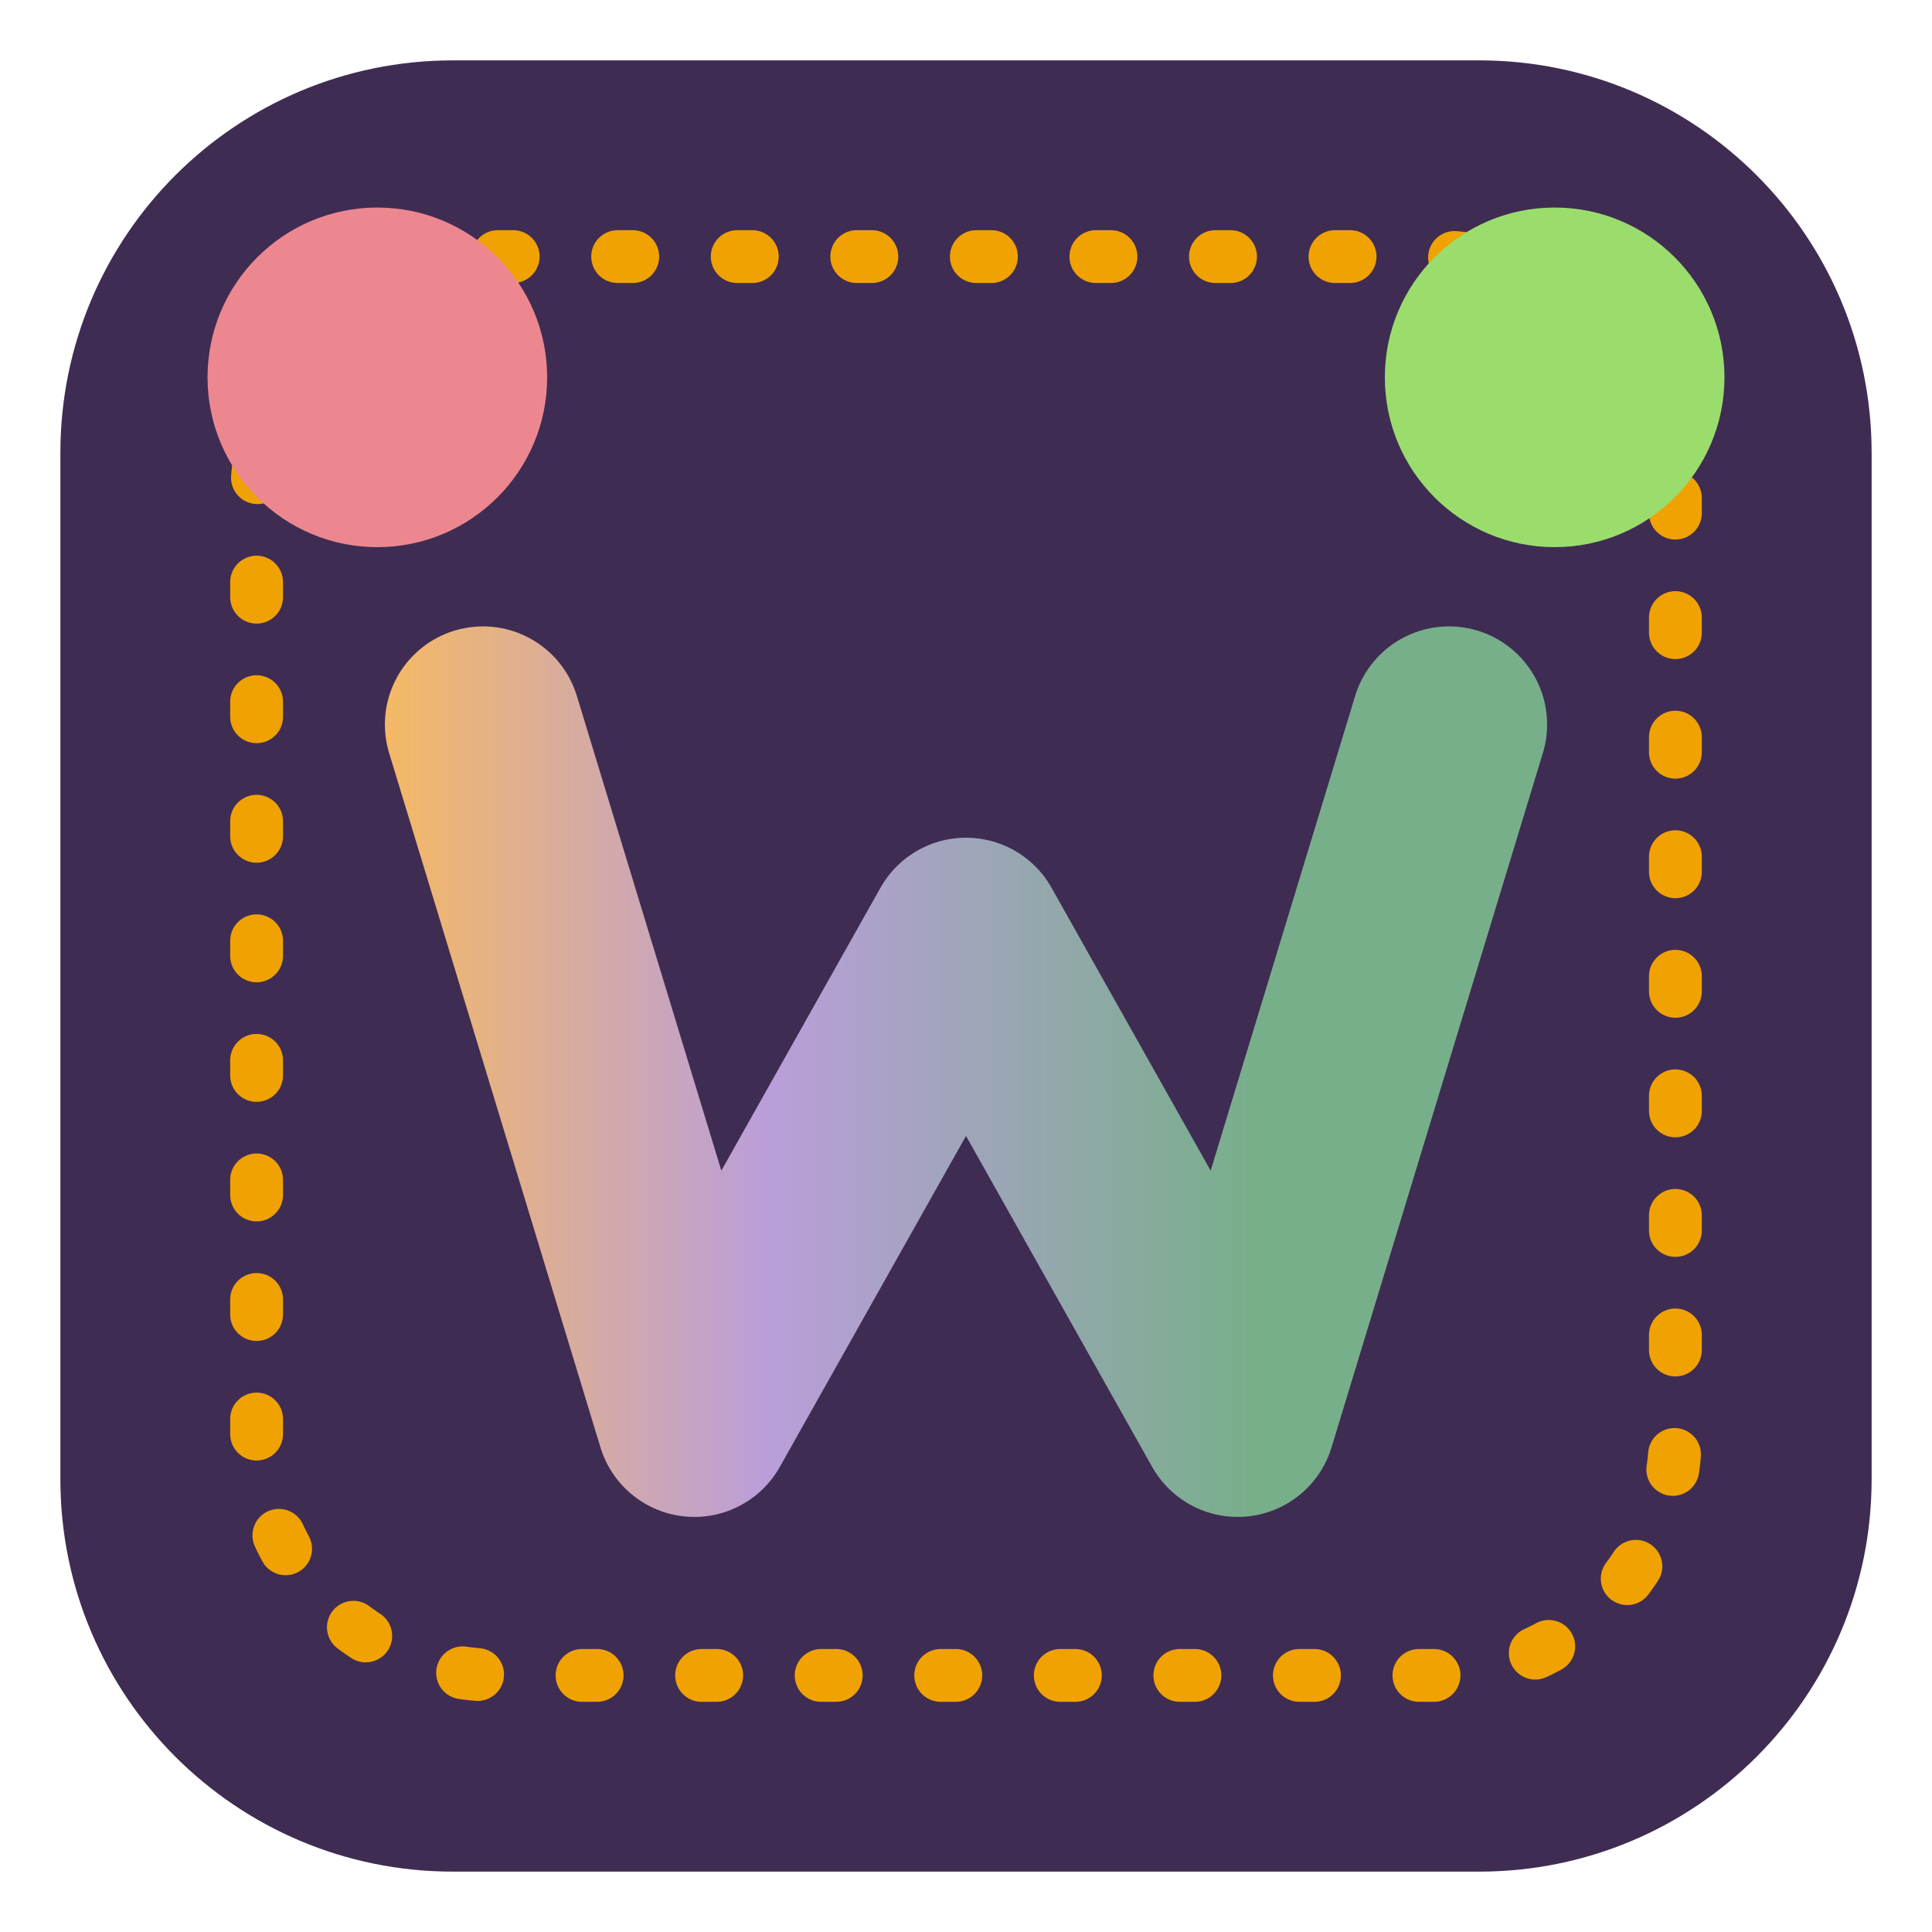
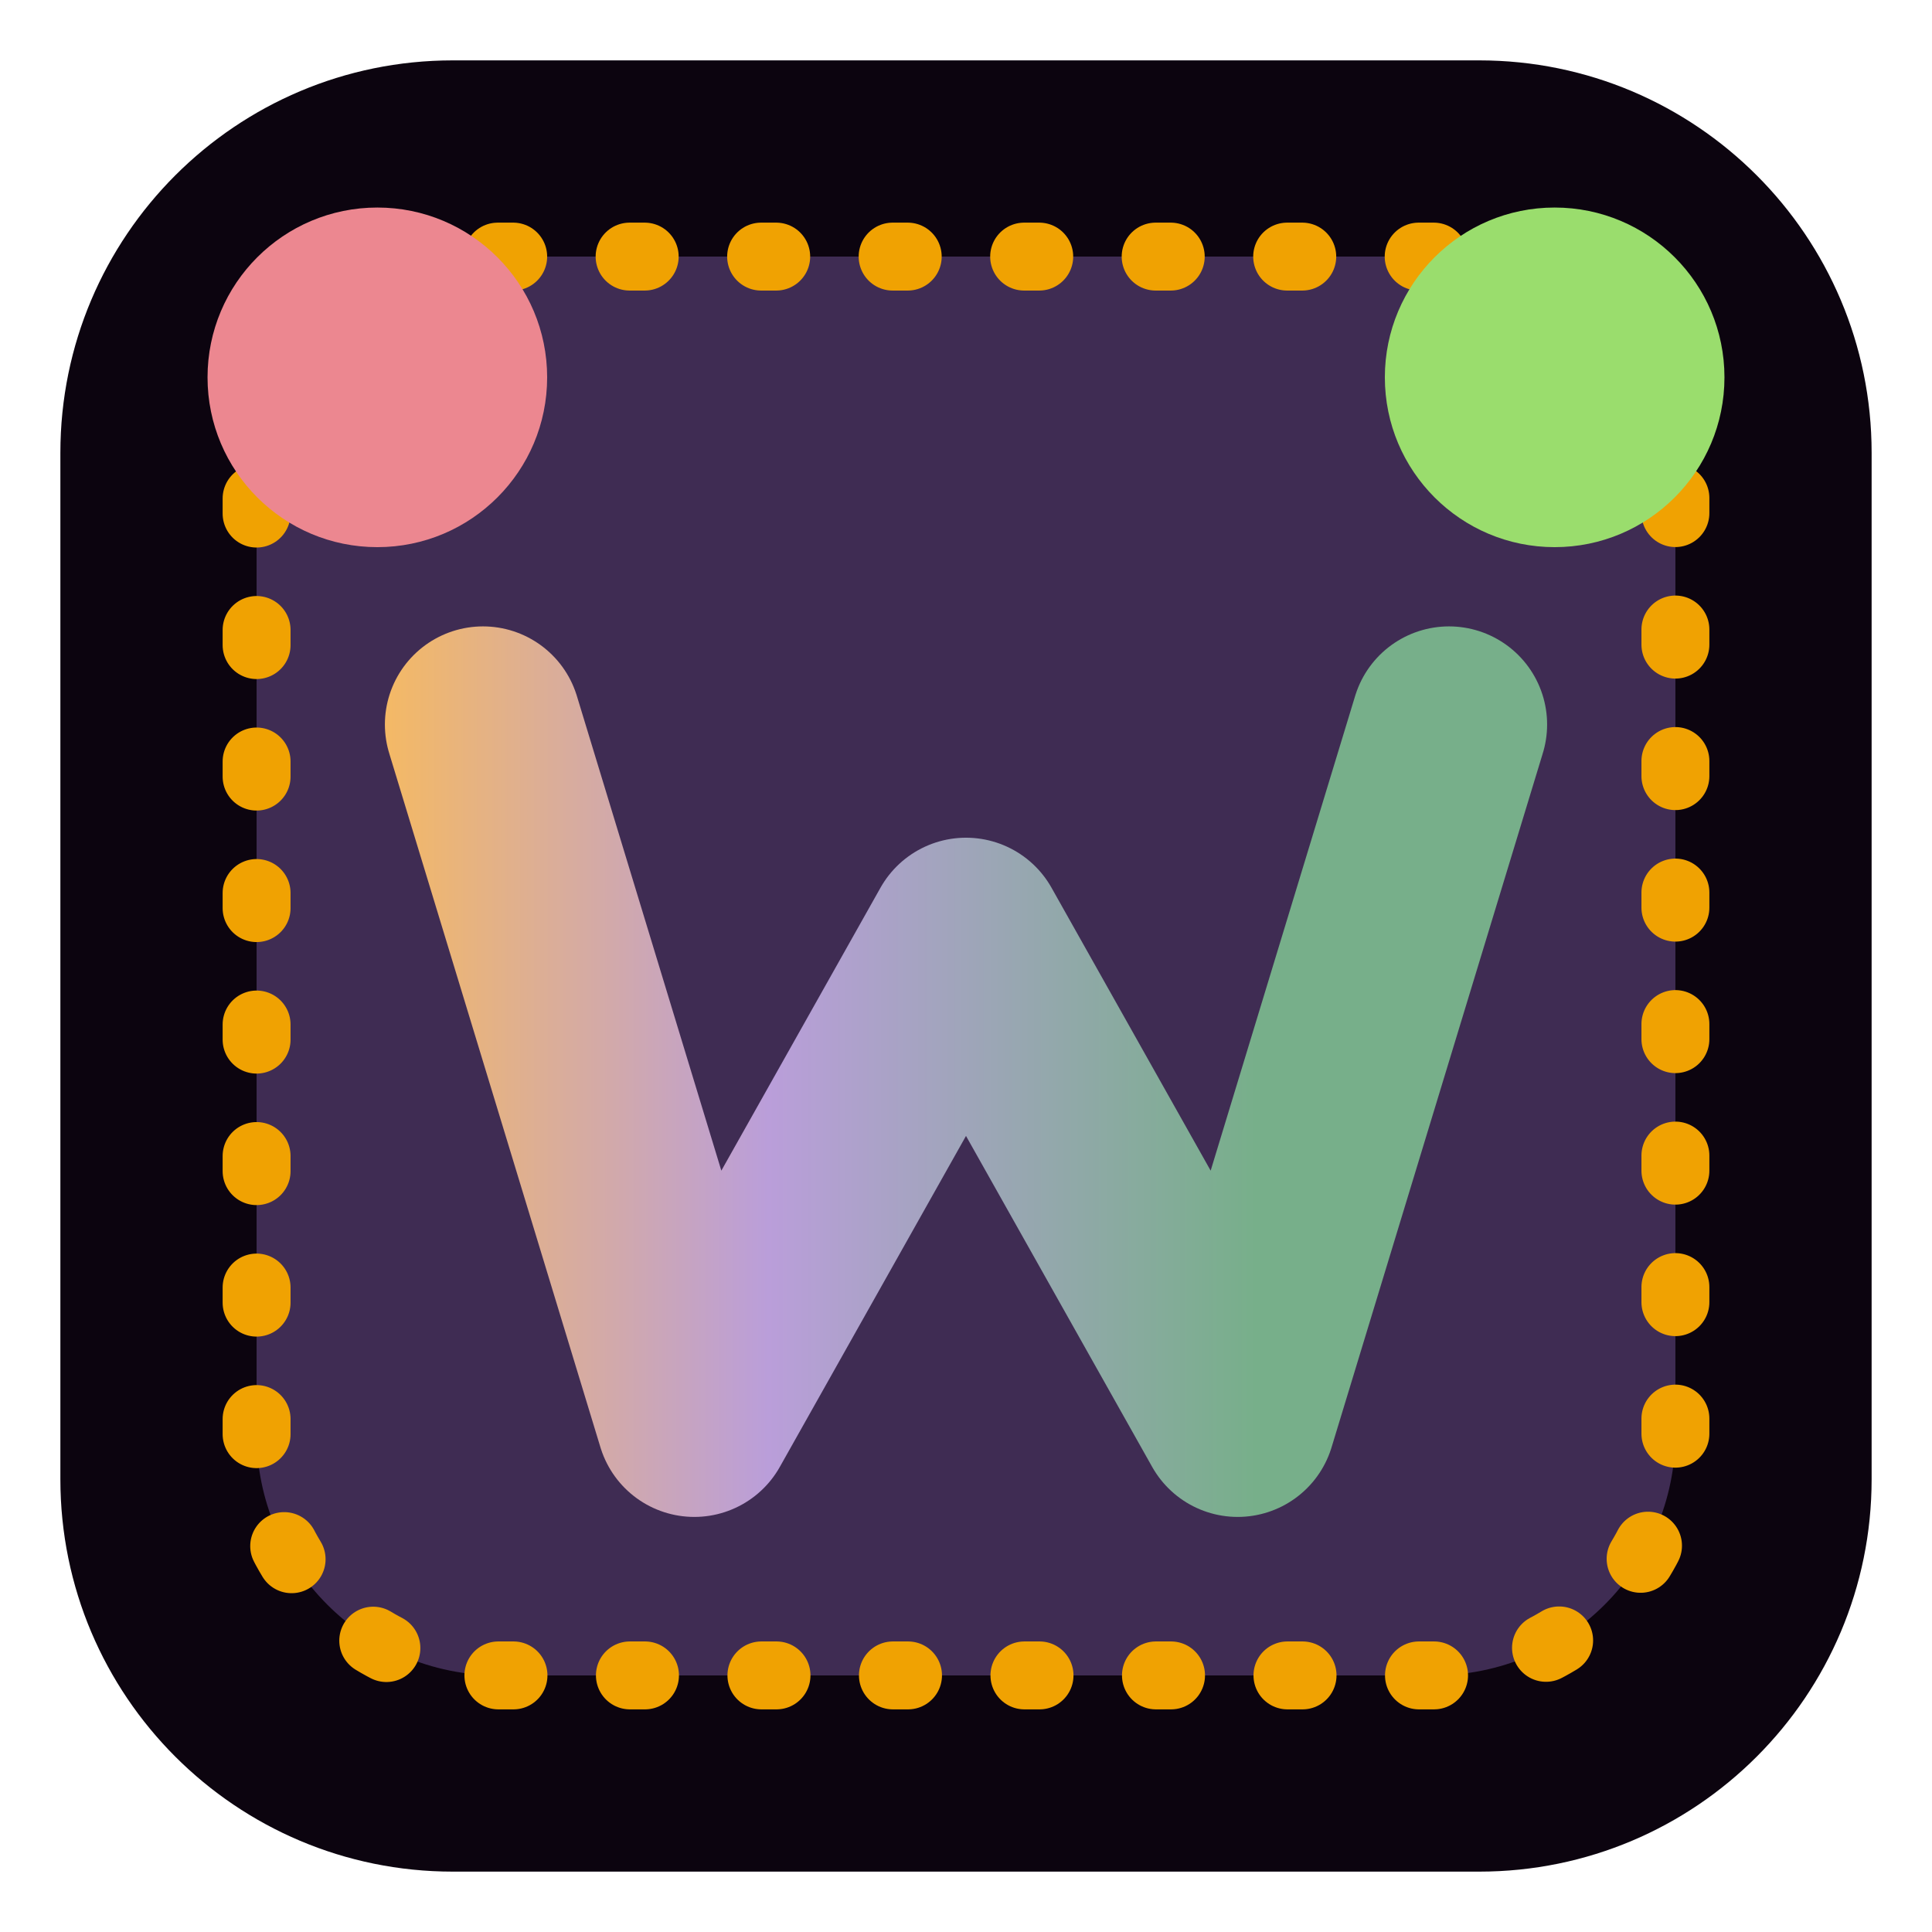
<svg xmlns="http://www.w3.org/2000/svg" width="128" height="128" viewBox="0 0 128 128">
  <defs>
    <linearGradient id="striped" gradientUnits="userSpaceOnUse" x1="25.5" y1="0" x2="102.5" y2="0">
      <stop offset="0" stop-color="#F4B965" />
      <stop offset=".33" stop-color="#BA9EDA" />
      <stop offset=".75" stop-color="#77AF8A" />
      <stop offset="1" stop-color="#77AF8A" />
    </linearGradient>
  </defs>
-   <rect x="4" y="4" width="120" height="120" rx="26" fill="#3F2C53" />
-   <rect x="17" y="17" width="94" height="94" rx="16" fill="none" stroke="#F0A202" stroke-width="3.5" stroke-dasharray="1 6.921" stroke-linecap="round" />
+   <rect x="4" y="4" width="120" height="120" rx="26" fill="#0C040F" />
+   <rect x="17" y="17" width="94" height="94" rx="16" fill="#3F2C53" />
+   <rect x="17" y="17" width="94" height="94" rx="16" fill="none" stroke="#F0A202" stroke-width="4.5" stroke-dasharray="1 7.713" stroke-linecap="round" />
  <path d="M32 48 L46 94 L64 62 L82 94 L96 48" fill="none" stroke="url(#striped)" stroke-width="13" stroke-linecap="round" stroke-linejoin="round" />
  <circle cx="25.0" cy="25.0" r="11.25" fill="#EC8790" />
  <circle cx="103.0" cy="25.0" r="11.25" fill="#9ADD6D" />
</svg>
